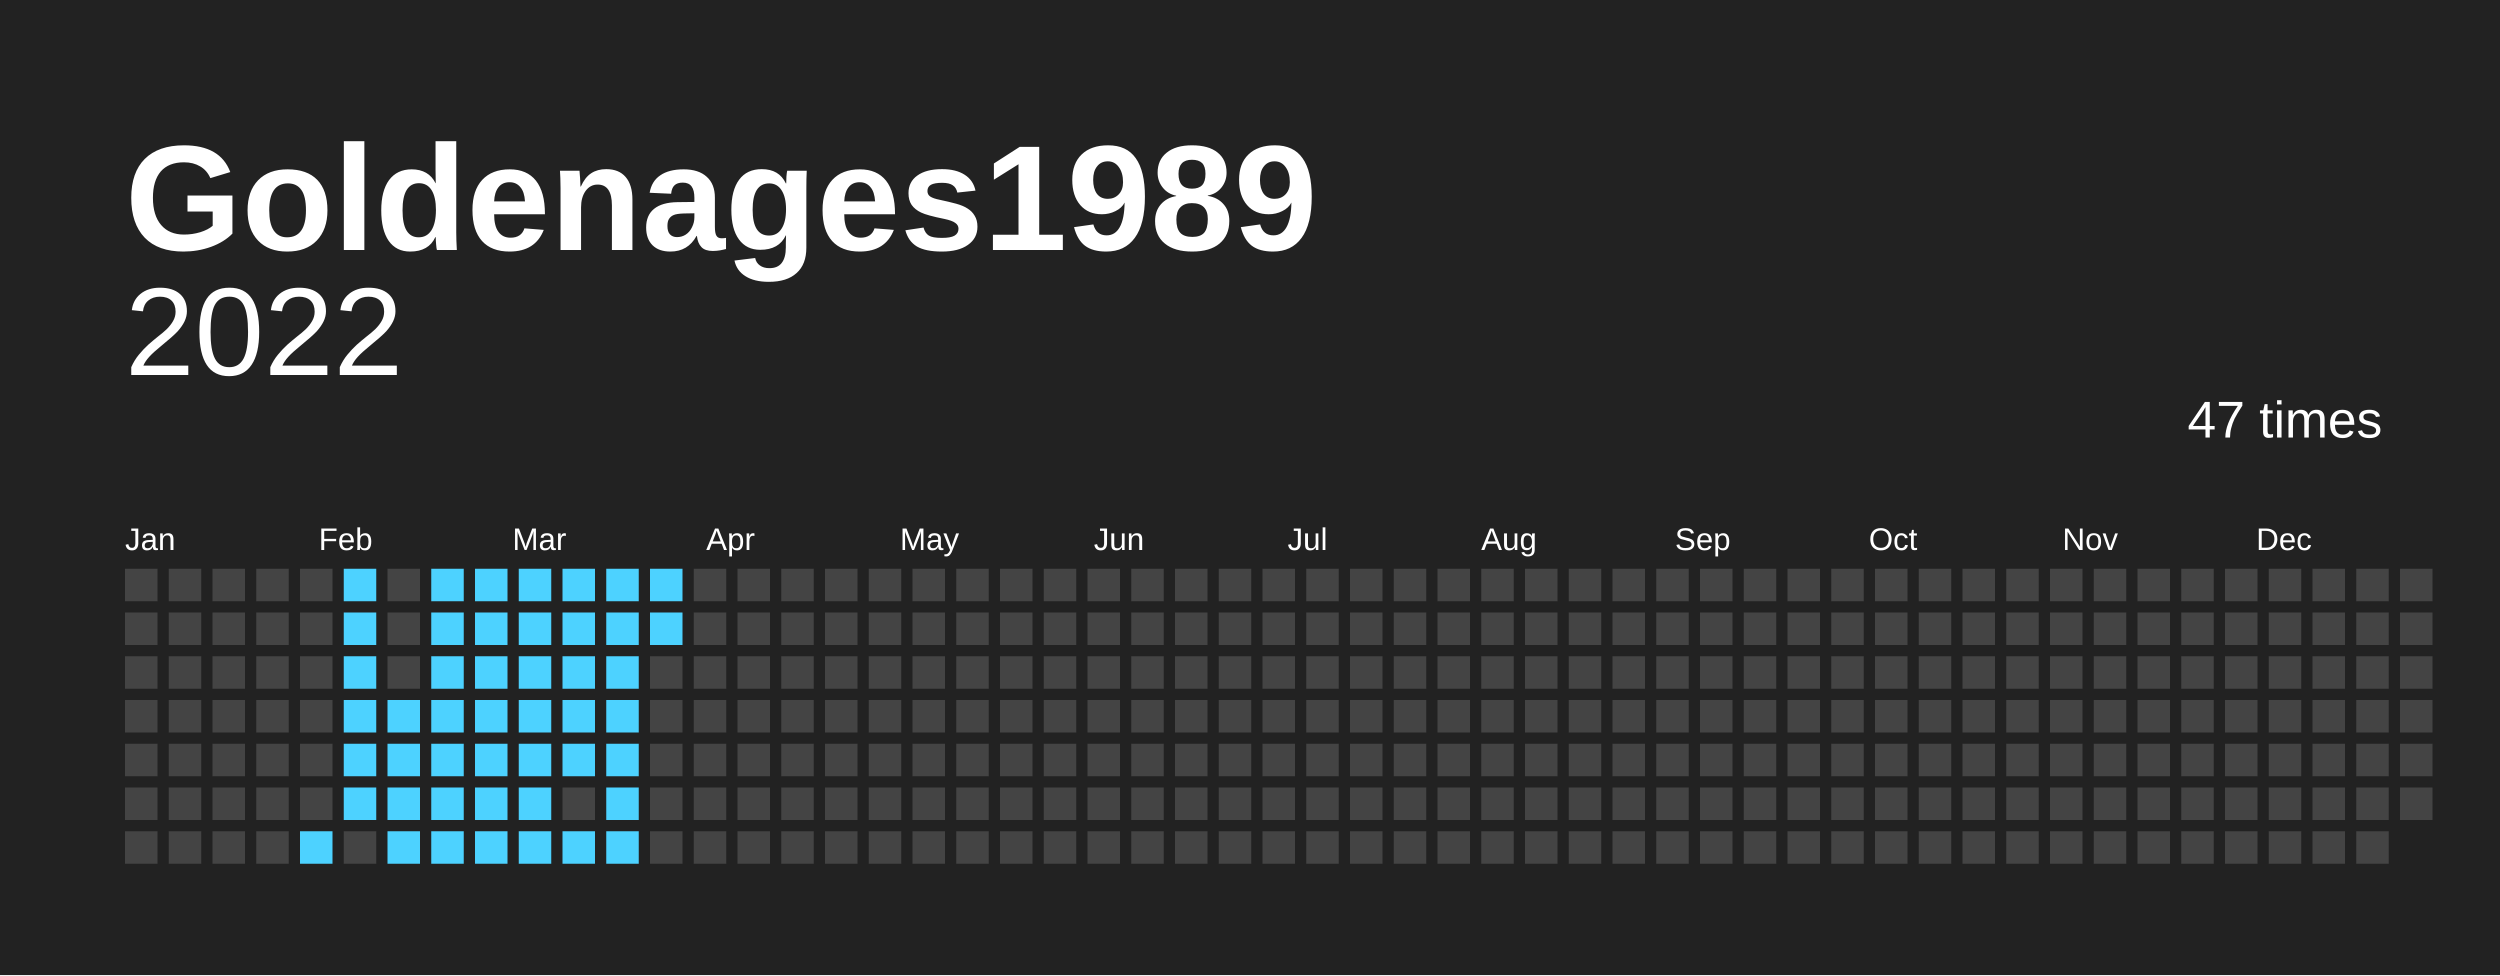
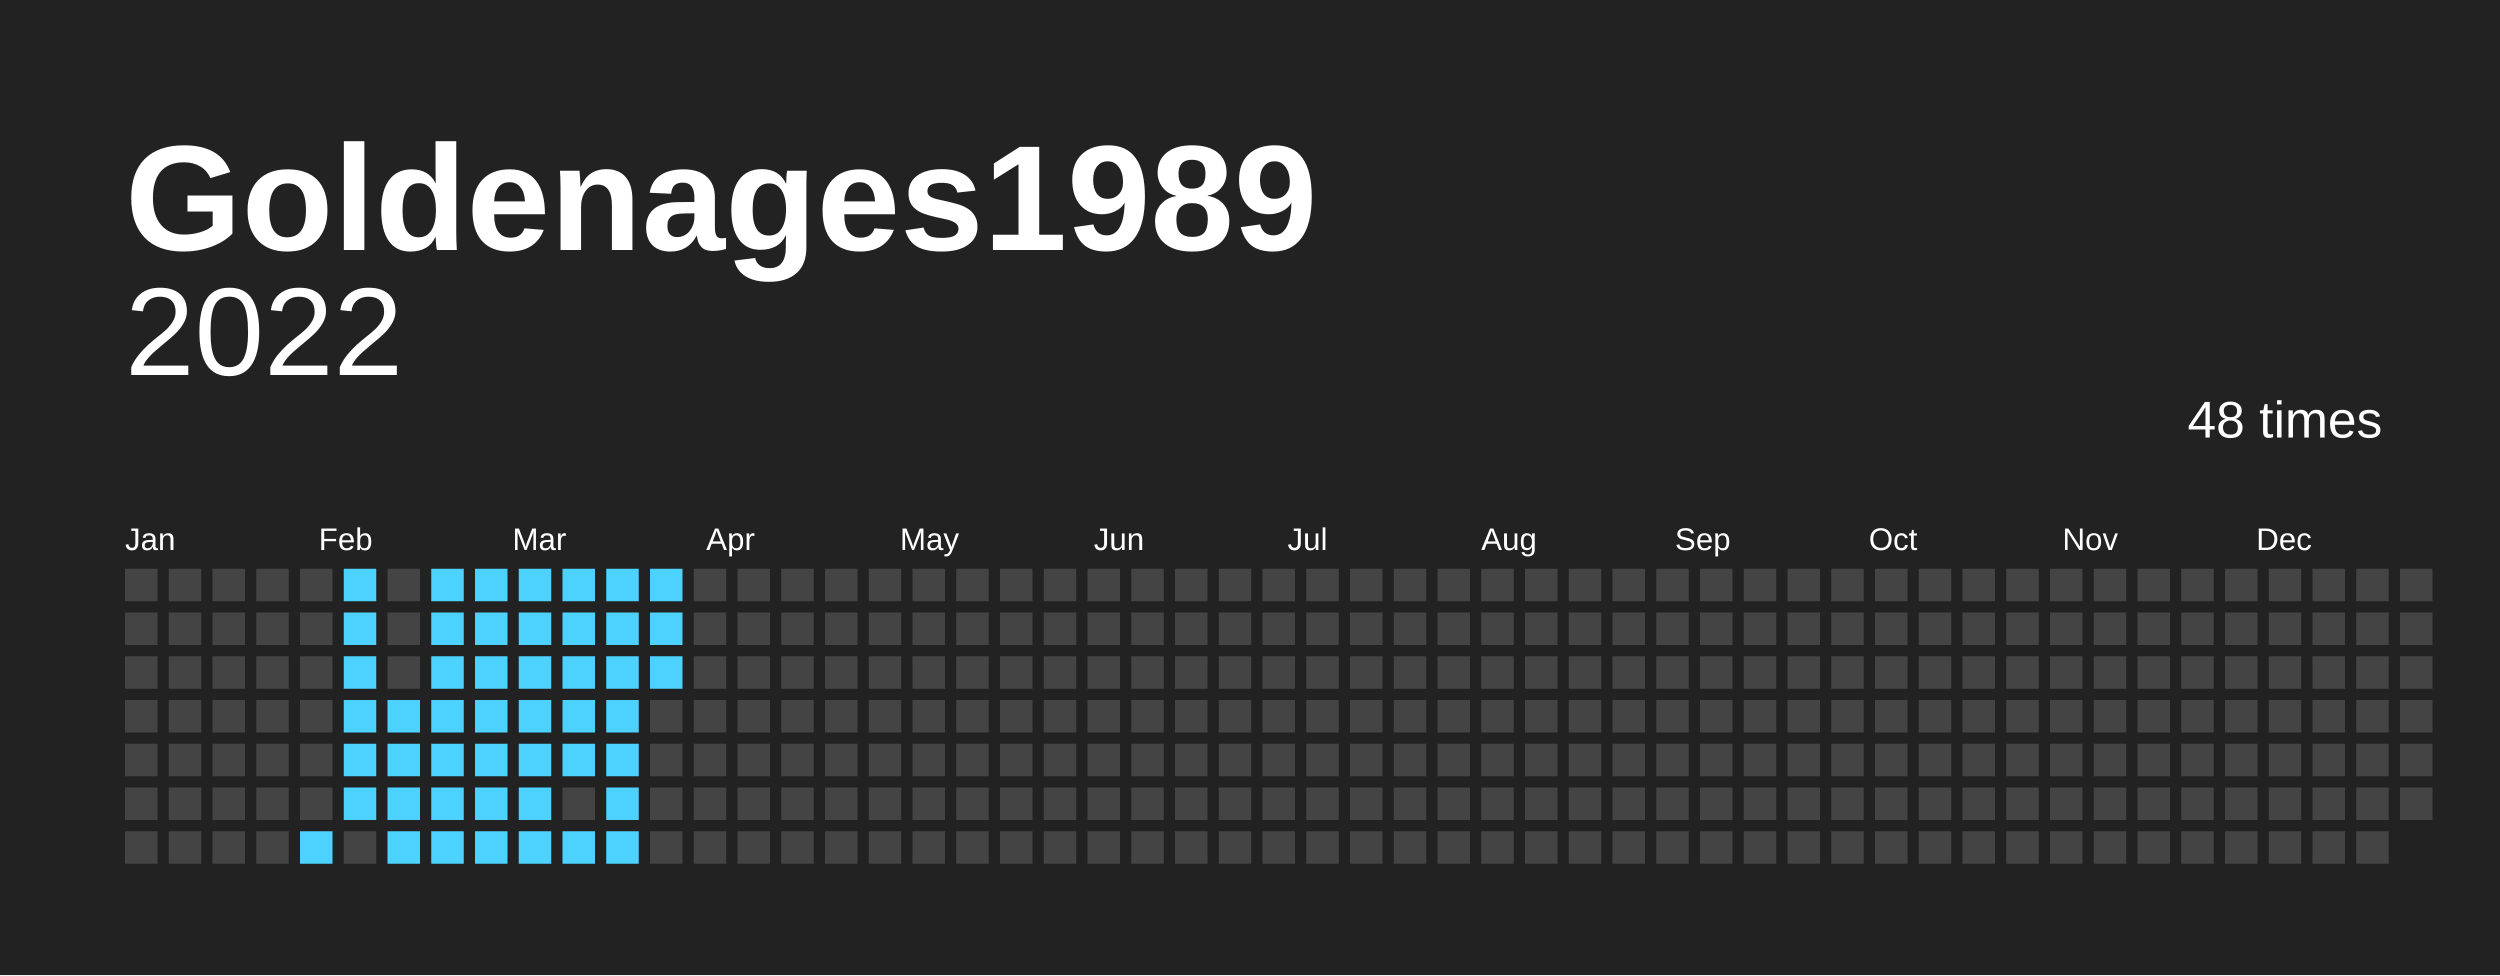
<svg xmlns="http://www.w3.org/2000/svg" baseProfile="full" height="78mm" version="1.1" viewBox="0,0,200,78" width="200mm">
  <defs />
  <rect fill="#222222" height="78" width="200" x="0" y="0" />
  <text fill="#FFFFFF" style="font-size:12px; font-family:Arial; font-weight:bold;" x="10" y="20">Goldenages1989</text>
  <text alignment-baseline="hanging" fill="#FFFFFF" style="font-size:10.0px; font-family:Arial;" x="10" y="30">2022</text>
-   <text alignment-baseline="hanging" fill="#FFFFFF" style="font-size:4.125px; font-family:Arial;" x="175" y="35">47 times</text>
+   <text alignment-baseline="hanging" fill="#FFFFFF" style="font-size:4.125px; font-family:Arial;" x="175" y="35">48 times</text>
  <text fill="#FFFFFF" style="font-size:2.5px; font-family:Arial" x="10.0" y="44">Jan</text>
  <text fill="#FFFFFF" style="font-size:2.5px; font-family:Arial" x="25.5" y="44">Feb</text>
  <text fill="#FFFFFF" style="font-size:2.5px; font-family:Arial" x="41.0" y="44">Mar</text>
  <text fill="#FFFFFF" style="font-size:2.5px; font-family:Arial" x="56.5" y="44">Apr</text>
  <text fill="#FFFFFF" style="font-size:2.5px; font-family:Arial" x="72.0" y="44">May</text>
  <text fill="#FFFFFF" style="font-size:2.5px; font-family:Arial" x="87.5" y="44">Jun</text>
  <text fill="#FFFFFF" style="font-size:2.5px; font-family:Arial" x="103.0" y="44">Jul</text>
  <text fill="#FFFFFF" style="font-size:2.5px; font-family:Arial" x="118.5" y="44">Aug</text>
  <text fill="#FFFFFF" style="font-size:2.5px; font-family:Arial" x="134.0" y="44">Sep</text>
  <text fill="#FFFFFF" style="font-size:2.5px; font-family:Arial" x="149.5" y="44">Oct</text>
  <text fill="#FFFFFF" style="font-size:2.5px; font-family:Arial" x="165.0" y="44">Nov</text>
  <text fill="#FFFFFF" style="font-size:2.5px; font-family:Arial" x="180.5" y="44">Dec</text>
  <rect fill="#444444" height="2.6" width="2.6" x="10.0" y="45.5" />
  <rect fill="#444444" height="2.6" width="2.6" x="10.0" y="49.0" />
  <rect fill="#444444" height="2.6" width="2.6" x="10.0" y="52.5" />
  <rect fill="#444444" height="2.6" width="2.6" x="10.0" y="56.0" />
  <rect fill="#444444" height="2.6" width="2.6" x="10.0" y="59.5" />
  <rect fill="#444444" height="2.6" width="2.6" x="10.0" y="63.0" />
  <rect fill="#444444" height="2.6" width="2.6" x="10.0" y="66.5" />
  <rect fill="#444444" height="2.6" width="2.6" x="13.5" y="45.5" />
  <rect fill="#444444" height="2.6" width="2.6" x="13.5" y="49.0" />
  <rect fill="#444444" height="2.6" width="2.6" x="13.5" y="52.5" />
  <rect fill="#444444" height="2.6" width="2.6" x="13.5" y="56.0" />
  <rect fill="#444444" height="2.6" width="2.6" x="13.5" y="59.5" />
  <rect fill="#444444" height="2.6" width="2.6" x="13.5" y="63.0" />
  <rect fill="#444444" height="2.6" width="2.6" x="13.5" y="66.5" />
  <rect fill="#444444" height="2.6" width="2.6" x="17.0" y="45.5" />
  <rect fill="#444444" height="2.6" width="2.6" x="17.0" y="49.0" />
  <rect fill="#444444" height="2.6" width="2.6" x="17.0" y="52.5" />
  <rect fill="#444444" height="2.6" width="2.6" x="17.0" y="56.0" />
  <rect fill="#444444" height="2.6" width="2.6" x="17.0" y="59.5" />
  <rect fill="#444444" height="2.6" width="2.6" x="17.0" y="63.0" />
  <rect fill="#444444" height="2.6" width="2.6" x="17.0" y="66.5" />
  <rect fill="#444444" height="2.6" width="2.6" x="20.5" y="45.5" />
  <rect fill="#444444" height="2.6" width="2.6" x="20.5" y="49.0" />
  <rect fill="#444444" height="2.6" width="2.6" x="20.5" y="52.5" />
  <rect fill="#444444" height="2.6" width="2.6" x="20.5" y="56.0" />
  <rect fill="#444444" height="2.6" width="2.6" x="20.5" y="59.5" />
  <rect fill="#444444" height="2.6" width="2.6" x="20.5" y="63.0" />
  <rect fill="#444444" height="2.6" width="2.6" x="20.5" y="66.5" />
  <rect fill="#444444" height="2.6" width="2.6" x="24.0" y="45.5" />
  <rect fill="#444444" height="2.6" width="2.6" x="24.0" y="49.0" />
  <rect fill="#444444" height="2.6" width="2.6" x="24.0" y="52.5" />
  <rect fill="#444444" height="2.6" width="2.6" x="24.0" y="56.0" />
  <rect fill="#444444" height="2.6" width="2.6" x="24.0" y="59.5" />
  <rect fill="#444444" height="2.6" width="2.6" x="24.0" y="63.0" />
  <rect fill="#4DD2FF" height="2.6" width="2.6" x="24.0" y="66.5" />
  <rect fill="#4DD2FF" height="2.6" width="2.6" x="27.5" y="45.5" />
  <rect fill="#4DD2FF" height="2.6" width="2.6" x="27.5" y="49.0" />
  <rect fill="#4DD2FF" height="2.6" width="2.6" x="27.5" y="52.5" />
  <rect fill="#4DD2FF" height="2.6" width="2.6" x="27.5" y="56.0" />
  <rect fill="#4DD2FF" height="2.6" width="2.6" x="27.5" y="59.5" />
  <rect fill="#4DD2FF" height="2.6" width="2.6" x="27.5" y="63.0" />
  <rect fill="#444444" height="2.6" width="2.6" x="27.5" y="66.5" />
  <rect fill="#444444" height="2.6" width="2.6" x="31.0" y="45.5" />
  <rect fill="#444444" height="2.6" width="2.6" x="31.0" y="49.0" />
  <rect fill="#444444" height="2.6" width="2.6" x="31.0" y="52.5" />
  <rect fill="#4DD2FF" height="2.6" width="2.6" x="31.0" y="56.0" />
  <rect fill="#4DD2FF" height="2.6" width="2.6" x="31.0" y="59.5" />
  <rect fill="#4DD2FF" height="2.6" width="2.6" x="31.0" y="63.0" />
  <rect fill="#4DD2FF" height="2.6" width="2.6" x="31.0" y="66.5" />
  <rect fill="#4DD2FF" height="2.6" width="2.6" x="34.5" y="45.5" />
  <rect fill="#4DD2FF" height="2.6" width="2.6" x="34.5" y="49.0" />
  <rect fill="#4DD2FF" height="2.6" width="2.6" x="34.5" y="52.5" />
  <rect fill="#4DD2FF" height="2.6" width="2.6" x="34.5" y="56.0" />
  <rect fill="#4DD2FF" height="2.6" width="2.6" x="34.5" y="59.5" />
  <rect fill="#4DD2FF" height="2.6" width="2.6" x="34.5" y="63.0" />
  <rect fill="#4DD2FF" height="2.6" width="2.6" x="34.5" y="66.5" />
  <rect fill="#4DD2FF" height="2.6" width="2.6" x="38.0" y="45.5" />
  <rect fill="#4DD2FF" height="2.6" width="2.6" x="38.0" y="49.0" />
  <rect fill="#4DD2FF" height="2.6" width="2.6" x="38.0" y="52.5" />
  <rect fill="#4DD2FF" height="2.6" width="2.6" x="38.0" y="56.0" />
  <rect fill="#4DD2FF" height="2.6" width="2.6" x="38.0" y="59.5" />
  <rect fill="#4DD2FF" height="2.6" width="2.6" x="38.0" y="63.0" />
  <rect fill="#4DD2FF" height="2.6" width="2.6" x="38.0" y="66.5" />
  <rect fill="#4DD2FF" height="2.6" width="2.6" x="41.5" y="45.5" />
  <rect fill="#4DD2FF" height="2.6" width="2.6" x="41.5" y="49.0" />
  <rect fill="#4DD2FF" height="2.6" width="2.6" x="41.5" y="52.5" />
  <rect fill="#4DD2FF" height="2.6" width="2.6" x="41.5" y="56.0" />
  <rect fill="#4DD2FF" height="2.6" width="2.6" x="41.5" y="59.5" />
  <rect fill="#4DD2FF" height="2.6" width="2.6" x="41.5" y="63.0" />
  <rect fill="#4DD2FF" height="2.6" width="2.6" x="41.5" y="66.5" />
  <rect fill="#4DD2FF" height="2.6" width="2.6" x="45.0" y="45.5" />
  <rect fill="#4DD2FF" height="2.6" width="2.6" x="45.0" y="49.0" />
  <rect fill="#4DD2FF" height="2.6" width="2.6" x="45.0" y="52.5" />
  <rect fill="#4DD2FF" height="2.6" width="2.6" x="45.0" y="56.0" />
  <rect fill="#4DD2FF" height="2.6" width="2.6" x="45.0" y="59.5" />
  <rect fill="#444444" height="2.6" width="2.6" x="45.0" y="63.0" />
  <rect fill="#4DD2FF" height="2.6" width="2.6" x="45.0" y="66.5" />
  <rect fill="#4DD2FF" height="2.6" width="2.6" x="48.5" y="45.5" />
  <rect fill="#4DD2FF" height="2.6" width="2.6" x="48.5" y="49.0" />
  <rect fill="#4DD2FF" height="2.6" width="2.6" x="48.5" y="52.5" />
  <rect fill="#4DD2FF" height="2.6" width="2.6" x="48.5" y="56.0" />
  <rect fill="#4DD2FF" height="2.6" width="2.6" x="48.5" y="59.5" />
  <rect fill="#4DD2FF" height="2.6" width="2.6" x="48.5" y="63.0" />
  <rect fill="#4DD2FF" height="2.6" width="2.6" x="48.5" y="66.5" />
  <rect fill="#4DD2FF" height="2.6" width="2.6" x="52.0" y="45.5" />
  <rect fill="#4DD2FF" height="2.6" width="2.6" x="52.0" y="49.0" />
-   <rect fill="#444444" height="2.6" width="2.6" x="52.0" y="52.5" />
+   <rect fill="#4DD2FF" height="2.6" width="2.6" x="52.0" y="52.5" />
  <rect fill="#444444" height="2.6" width="2.6" x="52.0" y="56.0" />
  <rect fill="#444444" height="2.6" width="2.6" x="52.0" y="59.5" />
  <rect fill="#444444" height="2.6" width="2.6" x="52.0" y="63.0" />
  <rect fill="#444444" height="2.6" width="2.6" x="52.0" y="66.5" />
  <rect fill="#444444" height="2.6" width="2.6" x="55.5" y="45.5" />
  <rect fill="#444444" height="2.6" width="2.6" x="55.5" y="49.0" />
  <rect fill="#444444" height="2.6" width="2.6" x="55.5" y="52.5" />
  <rect fill="#444444" height="2.6" width="2.6" x="55.5" y="56.0" />
  <rect fill="#444444" height="2.6" width="2.6" x="55.5" y="59.5" />
  <rect fill="#444444" height="2.6" width="2.6" x="55.5" y="63.0" />
  <rect fill="#444444" height="2.6" width="2.6" x="55.5" y="66.5" />
  <rect fill="#444444" height="2.6" width="2.6" x="59.0" y="45.5" />
  <rect fill="#444444" height="2.6" width="2.6" x="59.0" y="49.0" />
  <rect fill="#444444" height="2.6" width="2.6" x="59.0" y="52.5" />
  <rect fill="#444444" height="2.6" width="2.6" x="59.0" y="56.0" />
  <rect fill="#444444" height="2.6" width="2.6" x="59.0" y="59.5" />
  <rect fill="#444444" height="2.6" width="2.6" x="59.0" y="63.0" />
  <rect fill="#444444" height="2.6" width="2.6" x="59.0" y="66.5" />
  <rect fill="#444444" height="2.6" width="2.6" x="62.5" y="45.5" />
  <rect fill="#444444" height="2.6" width="2.6" x="62.5" y="49.0" />
  <rect fill="#444444" height="2.6" width="2.6" x="62.5" y="52.5" />
  <rect fill="#444444" height="2.6" width="2.6" x="62.5" y="56.0" />
  <rect fill="#444444" height="2.6" width="2.6" x="62.5" y="59.5" />
  <rect fill="#444444" height="2.6" width="2.6" x="62.5" y="63.0" />
  <rect fill="#444444" height="2.6" width="2.6" x="62.5" y="66.5" />
  <rect fill="#444444" height="2.6" width="2.6" x="66.0" y="45.5" />
  <rect fill="#444444" height="2.6" width="2.6" x="66.0" y="49.0" />
  <rect fill="#444444" height="2.6" width="2.6" x="66.0" y="52.5" />
  <rect fill="#444444" height="2.6" width="2.6" x="66.0" y="56.0" />
  <rect fill="#444444" height="2.6" width="2.6" x="66.0" y="59.5" />
  <rect fill="#444444" height="2.6" width="2.6" x="66.0" y="63.0" />
  <rect fill="#444444" height="2.6" width="2.6" x="66.0" y="66.5" />
  <rect fill="#444444" height="2.6" width="2.6" x="69.5" y="45.5" />
  <rect fill="#444444" height="2.6" width="2.6" x="69.5" y="49.0" />
  <rect fill="#444444" height="2.6" width="2.6" x="69.5" y="52.5" />
  <rect fill="#444444" height="2.6" width="2.6" x="69.5" y="56.0" />
  <rect fill="#444444" height="2.6" width="2.6" x="69.5" y="59.5" />
  <rect fill="#444444" height="2.6" width="2.6" x="69.5" y="63.0" />
  <rect fill="#444444" height="2.6" width="2.6" x="69.5" y="66.5" />
  <rect fill="#444444" height="2.6" width="2.6" x="73.0" y="45.5" />
  <rect fill="#444444" height="2.6" width="2.6" x="73.0" y="49.0" />
  <rect fill="#444444" height="2.6" width="2.6" x="73.0" y="52.5" />
  <rect fill="#444444" height="2.6" width="2.6" x="73.0" y="56.0" />
  <rect fill="#444444" height="2.6" width="2.6" x="73.0" y="59.5" />
  <rect fill="#444444" height="2.6" width="2.6" x="73.0" y="63.0" />
  <rect fill="#444444" height="2.6" width="2.6" x="73.0" y="66.5" />
  <rect fill="#444444" height="2.6" width="2.6" x="76.5" y="45.5" />
  <rect fill="#444444" height="2.6" width="2.6" x="76.5" y="49.0" />
  <rect fill="#444444" height="2.6" width="2.6" x="76.5" y="52.5" />
  <rect fill="#444444" height="2.6" width="2.6" x="76.5" y="56.0" />
  <rect fill="#444444" height="2.6" width="2.6" x="76.5" y="59.5" />
  <rect fill="#444444" height="2.6" width="2.6" x="76.5" y="63.0" />
  <rect fill="#444444" height="2.6" width="2.6" x="76.5" y="66.5" />
  <rect fill="#444444" height="2.6" width="2.6" x="80.0" y="45.5" />
  <rect fill="#444444" height="2.6" width="2.6" x="80.0" y="49.0" />
  <rect fill="#444444" height="2.6" width="2.6" x="80.0" y="52.5" />
  <rect fill="#444444" height="2.6" width="2.6" x="80.0" y="56.0" />
  <rect fill="#444444" height="2.6" width="2.6" x="80.0" y="59.5" />
  <rect fill="#444444" height="2.6" width="2.6" x="80.0" y="63.0" />
  <rect fill="#444444" height="2.6" width="2.6" x="80.0" y="66.5" />
  <rect fill="#444444" height="2.6" width="2.6" x="83.5" y="45.5" />
  <rect fill="#444444" height="2.6" width="2.6" x="83.5" y="49.0" />
  <rect fill="#444444" height="2.6" width="2.6" x="83.5" y="52.5" />
  <rect fill="#444444" height="2.6" width="2.6" x="83.5" y="56.0" />
  <rect fill="#444444" height="2.6" width="2.6" x="83.5" y="59.5" />
  <rect fill="#444444" height="2.6" width="2.6" x="83.5" y="63.0" />
  <rect fill="#444444" height="2.6" width="2.6" x="83.5" y="66.5" />
  <rect fill="#444444" height="2.6" width="2.6" x="87.0" y="45.5" />
  <rect fill="#444444" height="2.6" width="2.6" x="87.0" y="49.0" />
  <rect fill="#444444" height="2.6" width="2.6" x="87.0" y="52.5" />
  <rect fill="#444444" height="2.6" width="2.6" x="87.0" y="56.0" />
  <rect fill="#444444" height="2.6" width="2.6" x="87.0" y="59.5" />
  <rect fill="#444444" height="2.6" width="2.6" x="87.0" y="63.0" />
  <rect fill="#444444" height="2.6" width="2.6" x="87.0" y="66.5" />
  <rect fill="#444444" height="2.6" width="2.6" x="90.5" y="45.5" />
  <rect fill="#444444" height="2.6" width="2.6" x="90.5" y="49.0" />
  <rect fill="#444444" height="2.6" width="2.6" x="90.5" y="52.5" />
  <rect fill="#444444" height="2.6" width="2.6" x="90.5" y="56.0" />
  <rect fill="#444444" height="2.6" width="2.6" x="90.5" y="59.5" />
  <rect fill="#444444" height="2.6" width="2.6" x="90.5" y="63.0" />
  <rect fill="#444444" height="2.6" width="2.6" x="90.5" y="66.5" />
  <rect fill="#444444" height="2.6" width="2.6" x="94.0" y="45.5" />
  <rect fill="#444444" height="2.6" width="2.6" x="94.0" y="49.0" />
  <rect fill="#444444" height="2.6" width="2.6" x="94.0" y="52.5" />
  <rect fill="#444444" height="2.6" width="2.6" x="94.0" y="56.0" />
  <rect fill="#444444" height="2.6" width="2.6" x="94.0" y="59.5" />
  <rect fill="#444444" height="2.6" width="2.6" x="94.0" y="63.0" />
  <rect fill="#444444" height="2.6" width="2.6" x="94.0" y="66.5" />
  <rect fill="#444444" height="2.6" width="2.6" x="97.5" y="45.5" />
  <rect fill="#444444" height="2.6" width="2.6" x="97.5" y="49.0" />
  <rect fill="#444444" height="2.6" width="2.6" x="97.5" y="52.5" />
  <rect fill="#444444" height="2.6" width="2.6" x="97.5" y="56.0" />
  <rect fill="#444444" height="2.6" width="2.6" x="97.5" y="59.5" />
  <rect fill="#444444" height="2.6" width="2.6" x="97.5" y="63.0" />
  <rect fill="#444444" height="2.6" width="2.6" x="97.5" y="66.5" />
  <rect fill="#444444" height="2.6" width="2.6" x="101.0" y="45.5" />
  <rect fill="#444444" height="2.6" width="2.6" x="101.0" y="49.0" />
  <rect fill="#444444" height="2.6" width="2.6" x="101.0" y="52.5" />
  <rect fill="#444444" height="2.6" width="2.6" x="101.0" y="56.0" />
  <rect fill="#444444" height="2.6" width="2.6" x="101.0" y="59.5" />
  <rect fill="#444444" height="2.6" width="2.6" x="101.0" y="63.0" />
  <rect fill="#444444" height="2.6" width="2.6" x="101.0" y="66.5" />
  <rect fill="#444444" height="2.6" width="2.6" x="104.5" y="45.5" />
  <rect fill="#444444" height="2.6" width="2.6" x="104.5" y="49.0" />
  <rect fill="#444444" height="2.6" width="2.6" x="104.5" y="52.5" />
  <rect fill="#444444" height="2.6" width="2.6" x="104.5" y="56.0" />
  <rect fill="#444444" height="2.6" width="2.6" x="104.5" y="59.5" />
  <rect fill="#444444" height="2.6" width="2.6" x="104.5" y="63.0" />
  <rect fill="#444444" height="2.6" width="2.6" x="104.5" y="66.5" />
  <rect fill="#444444" height="2.6" width="2.6" x="108.0" y="45.5" />
  <rect fill="#444444" height="2.6" width="2.6" x="108.0" y="49.0" />
  <rect fill="#444444" height="2.6" width="2.6" x="108.0" y="52.5" />
  <rect fill="#444444" height="2.6" width="2.6" x="108.0" y="56.0" />
  <rect fill="#444444" height="2.6" width="2.6" x="108.0" y="59.5" />
  <rect fill="#444444" height="2.6" width="2.6" x="108.0" y="63.0" />
  <rect fill="#444444" height="2.6" width="2.6" x="108.0" y="66.5" />
  <rect fill="#444444" height="2.6" width="2.6" x="111.5" y="45.5" />
  <rect fill="#444444" height="2.6" width="2.6" x="111.5" y="49.0" />
  <rect fill="#444444" height="2.6" width="2.6" x="111.5" y="52.5" />
  <rect fill="#444444" height="2.6" width="2.6" x="111.5" y="56.0" />
  <rect fill="#444444" height="2.6" width="2.6" x="111.5" y="59.5" />
  <rect fill="#444444" height="2.6" width="2.6" x="111.5" y="63.0" />
  <rect fill="#444444" height="2.6" width="2.6" x="111.5" y="66.5" />
  <rect fill="#444444" height="2.6" width="2.6" x="115.0" y="45.5" />
  <rect fill="#444444" height="2.6" width="2.6" x="115.0" y="49.0" />
  <rect fill="#444444" height="2.6" width="2.6" x="115.0" y="52.5" />
  <rect fill="#444444" height="2.6" width="2.6" x="115.0" y="56.0" />
  <rect fill="#444444" height="2.6" width="2.6" x="115.0" y="59.5" />
  <rect fill="#444444" height="2.6" width="2.6" x="115.0" y="63.0" />
  <rect fill="#444444" height="2.6" width="2.6" x="115.0" y="66.5" />
  <rect fill="#444444" height="2.6" width="2.6" x="118.5" y="45.5" />
  <rect fill="#444444" height="2.6" width="2.6" x="118.5" y="49.0" />
  <rect fill="#444444" height="2.6" width="2.6" x="118.5" y="52.5" />
  <rect fill="#444444" height="2.6" width="2.6" x="118.5" y="56.0" />
  <rect fill="#444444" height="2.6" width="2.6" x="118.5" y="59.5" />
  <rect fill="#444444" height="2.6" width="2.6" x="118.5" y="63.0" />
  <rect fill="#444444" height="2.6" width="2.6" x="118.5" y="66.5" />
  <rect fill="#444444" height="2.6" width="2.6" x="122.0" y="45.5" />
  <rect fill="#444444" height="2.6" width="2.6" x="122.0" y="49.0" />
  <rect fill="#444444" height="2.6" width="2.6" x="122.0" y="52.5" />
  <rect fill="#444444" height="2.6" width="2.6" x="122.0" y="56.0" />
  <rect fill="#444444" height="2.6" width="2.6" x="122.0" y="59.5" />
  <rect fill="#444444" height="2.6" width="2.6" x="122.0" y="63.0" />
  <rect fill="#444444" height="2.6" width="2.6" x="122.0" y="66.5" />
  <rect fill="#444444" height="2.6" width="2.6" x="125.5" y="45.5" />
  <rect fill="#444444" height="2.6" width="2.6" x="125.5" y="49.0" />
  <rect fill="#444444" height="2.6" width="2.6" x="125.5" y="52.5" />
  <rect fill="#444444" height="2.6" width="2.6" x="125.5" y="56.0" />
  <rect fill="#444444" height="2.6" width="2.6" x="125.5" y="59.5" />
  <rect fill="#444444" height="2.6" width="2.6" x="125.5" y="63.0" />
  <rect fill="#444444" height="2.6" width="2.6" x="125.5" y="66.5" />
  <rect fill="#444444" height="2.6" width="2.6" x="129.0" y="45.5" />
  <rect fill="#444444" height="2.6" width="2.6" x="129.0" y="49.0" />
  <rect fill="#444444" height="2.6" width="2.6" x="129.0" y="52.5" />
  <rect fill="#444444" height="2.6" width="2.6" x="129.0" y="56.0" />
  <rect fill="#444444" height="2.6" width="2.6" x="129.0" y="59.5" />
  <rect fill="#444444" height="2.6" width="2.6" x="129.0" y="63.0" />
  <rect fill="#444444" height="2.6" width="2.6" x="129.0" y="66.5" />
  <rect fill="#444444" height="2.6" width="2.6" x="132.5" y="45.5" />
  <rect fill="#444444" height="2.6" width="2.6" x="132.5" y="49.0" />
  <rect fill="#444444" height="2.6" width="2.6" x="132.5" y="52.5" />
  <rect fill="#444444" height="2.6" width="2.6" x="132.5" y="56.0" />
  <rect fill="#444444" height="2.6" width="2.6" x="132.5" y="59.5" />
  <rect fill="#444444" height="2.6" width="2.6" x="132.5" y="63.0" />
  <rect fill="#444444" height="2.6" width="2.6" x="132.5" y="66.5" />
  <rect fill="#444444" height="2.6" width="2.6" x="136.0" y="45.5" />
  <rect fill="#444444" height="2.6" width="2.6" x="136.0" y="49.0" />
  <rect fill="#444444" height="2.6" width="2.6" x="136.0" y="52.5" />
  <rect fill="#444444" height="2.6" width="2.6" x="136.0" y="56.0" />
  <rect fill="#444444" height="2.6" width="2.6" x="136.0" y="59.5" />
  <rect fill="#444444" height="2.6" width="2.6" x="136.0" y="63.0" />
  <rect fill="#444444" height="2.6" width="2.6" x="136.0" y="66.5" />
  <rect fill="#444444" height="2.6" width="2.6" x="139.5" y="45.5" />
  <rect fill="#444444" height="2.6" width="2.6" x="139.5" y="49.0" />
  <rect fill="#444444" height="2.6" width="2.6" x="139.5" y="52.5" />
  <rect fill="#444444" height="2.6" width="2.6" x="139.5" y="56.0" />
  <rect fill="#444444" height="2.6" width="2.6" x="139.5" y="59.5" />
  <rect fill="#444444" height="2.6" width="2.6" x="139.5" y="63.0" />
  <rect fill="#444444" height="2.6" width="2.6" x="139.5" y="66.5" />
  <rect fill="#444444" height="2.6" width="2.6" x="143.0" y="45.5" />
  <rect fill="#444444" height="2.6" width="2.6" x="143.0" y="49.0" />
  <rect fill="#444444" height="2.6" width="2.6" x="143.0" y="52.5" />
  <rect fill="#444444" height="2.6" width="2.6" x="143.0" y="56.0" />
  <rect fill="#444444" height="2.6" width="2.6" x="143.0" y="59.5" />
  <rect fill="#444444" height="2.6" width="2.6" x="143.0" y="63.0" />
  <rect fill="#444444" height="2.6" width="2.6" x="143.0" y="66.5" />
  <rect fill="#444444" height="2.6" width="2.6" x="146.5" y="45.5" />
  <rect fill="#444444" height="2.6" width="2.6" x="146.5" y="49.0" />
  <rect fill="#444444" height="2.6" width="2.6" x="146.5" y="52.5" />
  <rect fill="#444444" height="2.6" width="2.6" x="146.5" y="56.0" />
  <rect fill="#444444" height="2.6" width="2.6" x="146.5" y="59.5" />
  <rect fill="#444444" height="2.6" width="2.6" x="146.5" y="63.0" />
  <rect fill="#444444" height="2.6" width="2.6" x="146.5" y="66.5" />
  <rect fill="#444444" height="2.6" width="2.6" x="150.0" y="45.5" />
  <rect fill="#444444" height="2.6" width="2.6" x="150.0" y="49.0" />
  <rect fill="#444444" height="2.6" width="2.6" x="150.0" y="52.5" />
  <rect fill="#444444" height="2.6" width="2.6" x="150.0" y="56.0" />
  <rect fill="#444444" height="2.6" width="2.6" x="150.0" y="59.5" />
  <rect fill="#444444" height="2.6" width="2.6" x="150.0" y="63.0" />
  <rect fill="#444444" height="2.6" width="2.6" x="150.0" y="66.5" />
  <rect fill="#444444" height="2.6" width="2.6" x="153.5" y="45.5" />
  <rect fill="#444444" height="2.6" width="2.6" x="153.5" y="49.0" />
  <rect fill="#444444" height="2.6" width="2.6" x="153.5" y="52.5" />
  <rect fill="#444444" height="2.6" width="2.6" x="153.5" y="56.0" />
  <rect fill="#444444" height="2.6" width="2.6" x="153.5" y="59.5" />
  <rect fill="#444444" height="2.6" width="2.6" x="153.5" y="63.0" />
  <rect fill="#444444" height="2.6" width="2.6" x="153.5" y="66.5" />
  <rect fill="#444444" height="2.6" width="2.6" x="157.0" y="45.5" />
  <rect fill="#444444" height="2.6" width="2.6" x="157.0" y="49.0" />
  <rect fill="#444444" height="2.6" width="2.6" x="157.0" y="52.5" />
  <rect fill="#444444" height="2.6" width="2.6" x="157.0" y="56.0" />
  <rect fill="#444444" height="2.6" width="2.6" x="157.0" y="59.5" />
  <rect fill="#444444" height="2.6" width="2.6" x="157.0" y="63.0" />
  <rect fill="#444444" height="2.6" width="2.6" x="157.0" y="66.5" />
  <rect fill="#444444" height="2.6" width="2.6" x="160.5" y="45.5" />
  <rect fill="#444444" height="2.6" width="2.6" x="160.5" y="49.0" />
  <rect fill="#444444" height="2.6" width="2.6" x="160.5" y="52.5" />
  <rect fill="#444444" height="2.6" width="2.6" x="160.5" y="56.0" />
  <rect fill="#444444" height="2.6" width="2.6" x="160.5" y="59.5" />
  <rect fill="#444444" height="2.6" width="2.6" x="160.5" y="63.0" />
  <rect fill="#444444" height="2.6" width="2.6" x="160.5" y="66.5" />
  <rect fill="#444444" height="2.6" width="2.6" x="164.0" y="45.5" />
  <rect fill="#444444" height="2.6" width="2.6" x="164.0" y="49.0" />
  <rect fill="#444444" height="2.6" width="2.6" x="164.0" y="52.5" />
  <rect fill="#444444" height="2.6" width="2.6" x="164.0" y="56.0" />
  <rect fill="#444444" height="2.6" width="2.6" x="164.0" y="59.5" />
  <rect fill="#444444" height="2.6" width="2.6" x="164.0" y="63.0" />
  <rect fill="#444444" height="2.6" width="2.6" x="164.0" y="66.5" />
  <rect fill="#444444" height="2.6" width="2.6" x="167.5" y="45.5" />
  <rect fill="#444444" height="2.6" width="2.6" x="167.5" y="49.0" />
  <rect fill="#444444" height="2.6" width="2.6" x="167.5" y="52.5" />
  <rect fill="#444444" height="2.6" width="2.6" x="167.5" y="56.0" />
  <rect fill="#444444" height="2.6" width="2.6" x="167.5" y="59.5" />
  <rect fill="#444444" height="2.6" width="2.6" x="167.5" y="63.0" />
  <rect fill="#444444" height="2.6" width="2.6" x="167.5" y="66.5" />
  <rect fill="#444444" height="2.6" width="2.6" x="171.0" y="45.5" />
  <rect fill="#444444" height="2.6" width="2.6" x="171.0" y="49.0" />
  <rect fill="#444444" height="2.6" width="2.6" x="171.0" y="52.5" />
  <rect fill="#444444" height="2.6" width="2.6" x="171.0" y="56.0" />
  <rect fill="#444444" height="2.6" width="2.6" x="171.0" y="59.5" />
  <rect fill="#444444" height="2.6" width="2.6" x="171.0" y="63.0" />
  <rect fill="#444444" height="2.6" width="2.6" x="171.0" y="66.5" />
  <rect fill="#444444" height="2.6" width="2.6" x="174.5" y="45.5" />
  <rect fill="#444444" height="2.6" width="2.6" x="174.5" y="49.0" />
  <rect fill="#444444" height="2.6" width="2.6" x="174.5" y="52.5" />
  <rect fill="#444444" height="2.6" width="2.6" x="174.5" y="56.0" />
  <rect fill="#444444" height="2.6" width="2.6" x="174.5" y="59.5" />
  <rect fill="#444444" height="2.6" width="2.6" x="174.5" y="63.0" />
  <rect fill="#444444" height="2.6" width="2.6" x="174.5" y="66.5" />
  <rect fill="#444444" height="2.6" width="2.6" x="178.0" y="45.5" />
  <rect fill="#444444" height="2.6" width="2.6" x="178.0" y="49.0" />
  <rect fill="#444444" height="2.6" width="2.6" x="178.0" y="52.5" />
  <rect fill="#444444" height="2.6" width="2.6" x="178.0" y="56.0" />
  <rect fill="#444444" height="2.6" width="2.6" x="178.0" y="59.5" />
  <rect fill="#444444" height="2.6" width="2.6" x="178.0" y="63.0" />
  <rect fill="#444444" height="2.6" width="2.6" x="178.0" y="66.5" />
  <rect fill="#444444" height="2.6" width="2.6" x="181.5" y="45.5" />
  <rect fill="#444444" height="2.6" width="2.6" x="181.5" y="49.0" />
  <rect fill="#444444" height="2.6" width="2.6" x="181.5" y="52.5" />
  <rect fill="#444444" height="2.6" width="2.6" x="181.5" y="56.0" />
  <rect fill="#444444" height="2.6" width="2.6" x="181.5" y="59.5" />
  <rect fill="#444444" height="2.6" width="2.6" x="181.5" y="63.0" />
  <rect fill="#444444" height="2.6" width="2.6" x="181.5" y="66.5" />
  <rect fill="#444444" height="2.6" width="2.6" x="185.0" y="45.5" />
  <rect fill="#444444" height="2.6" width="2.6" x="185.0" y="49.0" />
  <rect fill="#444444" height="2.6" width="2.6" x="185.0" y="52.5" />
  <rect fill="#444444" height="2.6" width="2.6" x="185.0" y="56.0" />
  <rect fill="#444444" height="2.6" width="2.6" x="185.0" y="59.5" />
  <rect fill="#444444" height="2.6" width="2.6" x="185.0" y="63.0" />
  <rect fill="#444444" height="2.6" width="2.6" x="185.0" y="66.5" />
  <rect fill="#444444" height="2.6" width="2.6" x="188.5" y="45.5" />
  <rect fill="#444444" height="2.6" width="2.6" x="188.5" y="49.0" />
  <rect fill="#444444" height="2.6" width="2.6" x="188.5" y="52.5" />
  <rect fill="#444444" height="2.6" width="2.6" x="188.5" y="56.0" />
  <rect fill="#444444" height="2.6" width="2.6" x="188.5" y="59.5" />
  <rect fill="#444444" height="2.6" width="2.6" x="188.5" y="63.0" />
  <rect fill="#444444" height="2.6" width="2.6" x="188.5" y="66.5" />
  <rect fill="#444444" height="2.6" width="2.6" x="192.0" y="45.5" />
  <rect fill="#444444" height="2.6" width="2.6" x="192.0" y="49.0" />
  <rect fill="#444444" height="2.6" width="2.6" x="192.0" y="52.5" />
  <rect fill="#444444" height="2.6" width="2.6" x="192.0" y="56.0" />
  <rect fill="#444444" height="2.6" width="2.6" x="192.0" y="59.5" />
  <rect fill="#444444" height="2.6" width="2.6" x="192.0" y="63.0" />
</svg>
